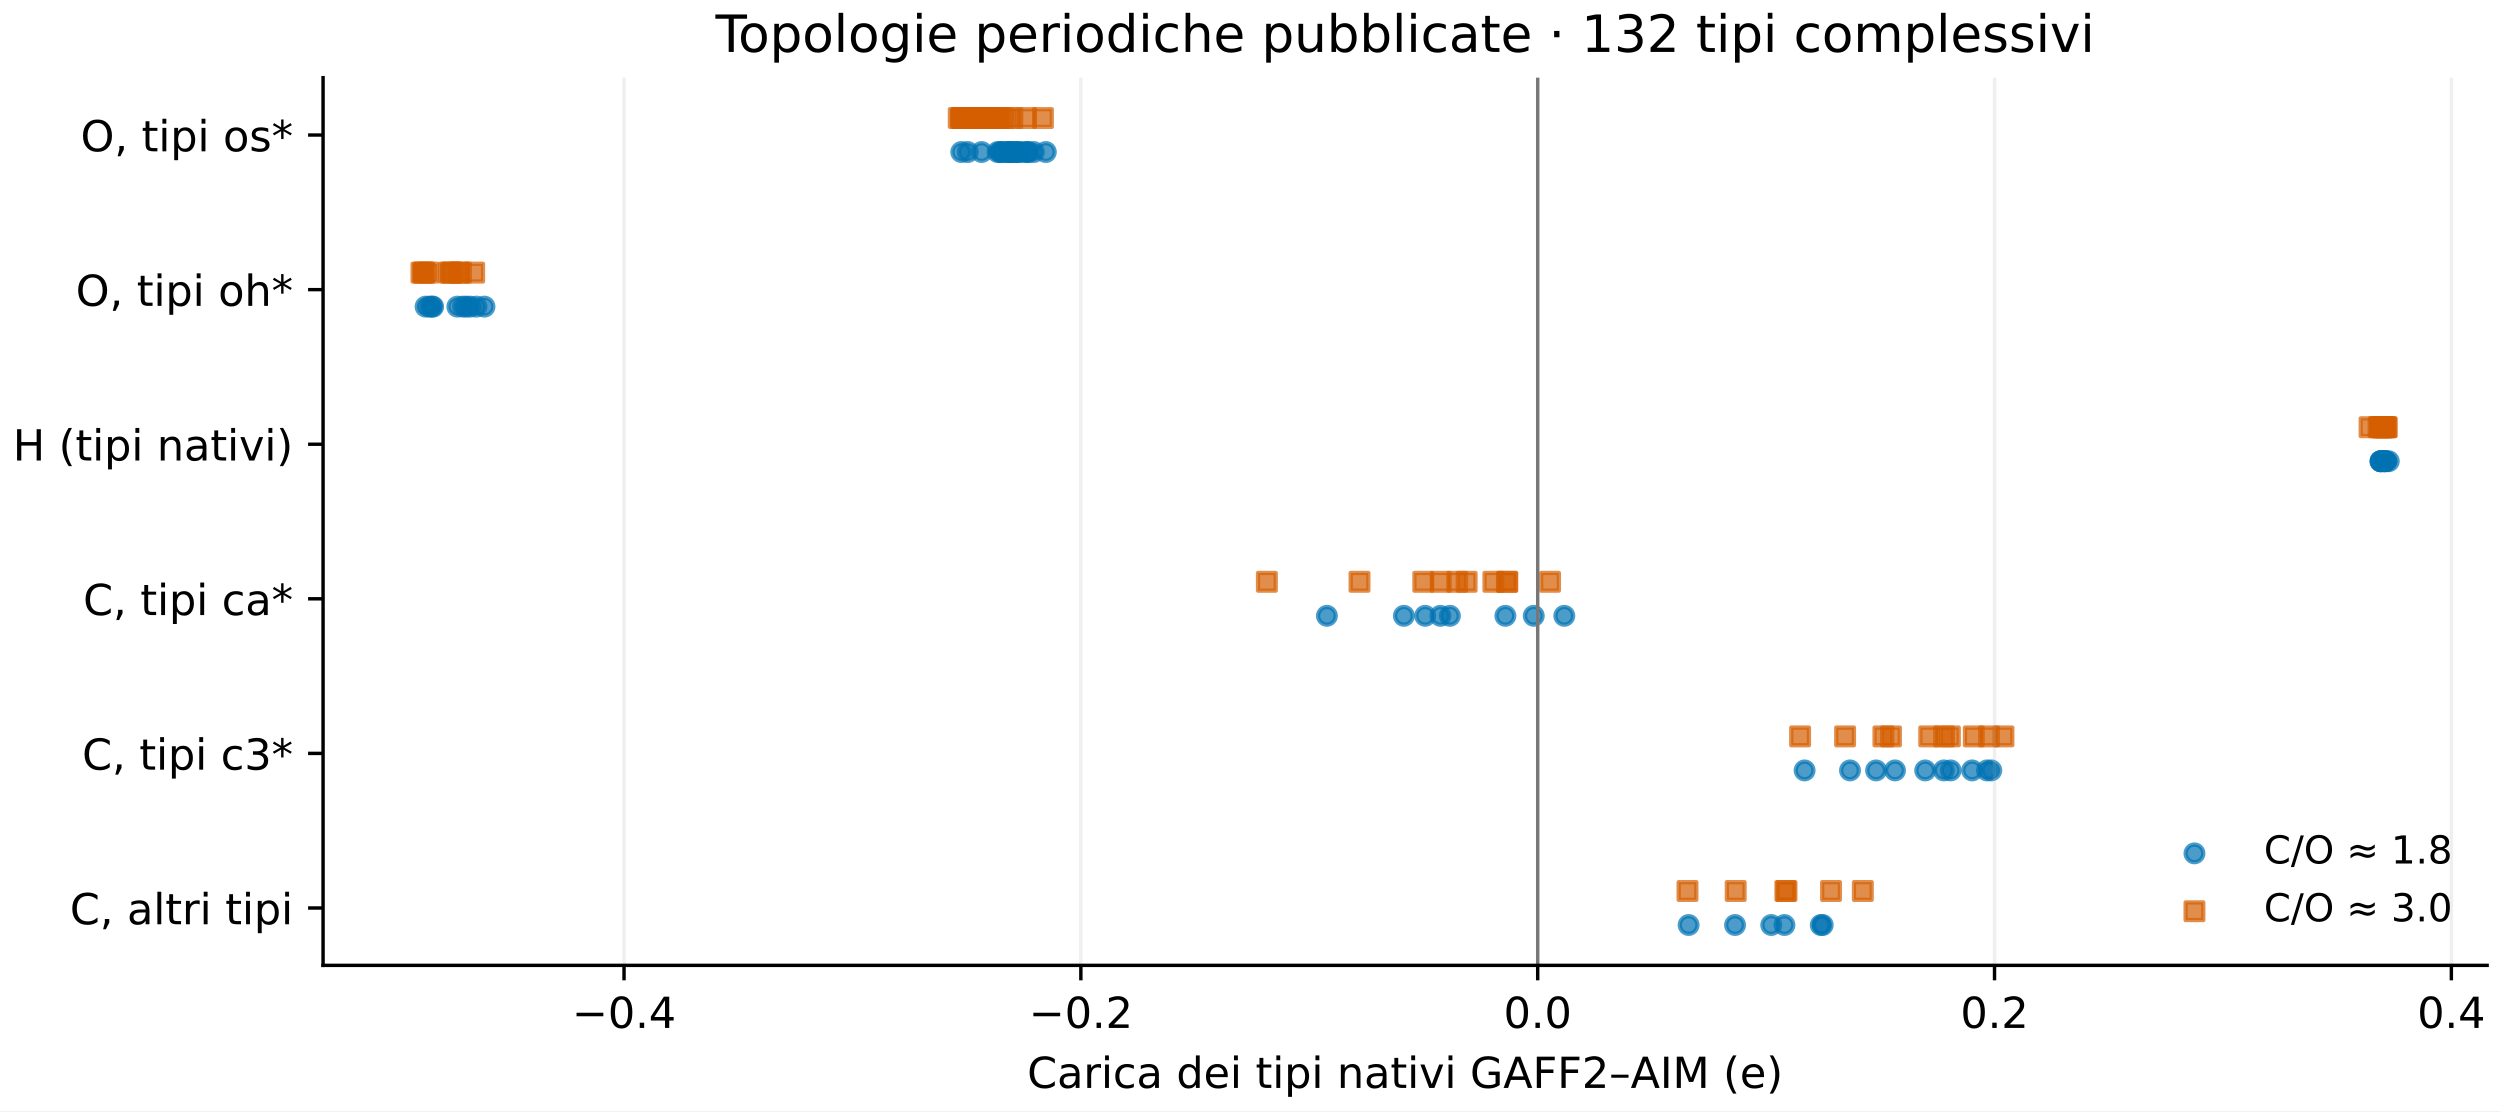
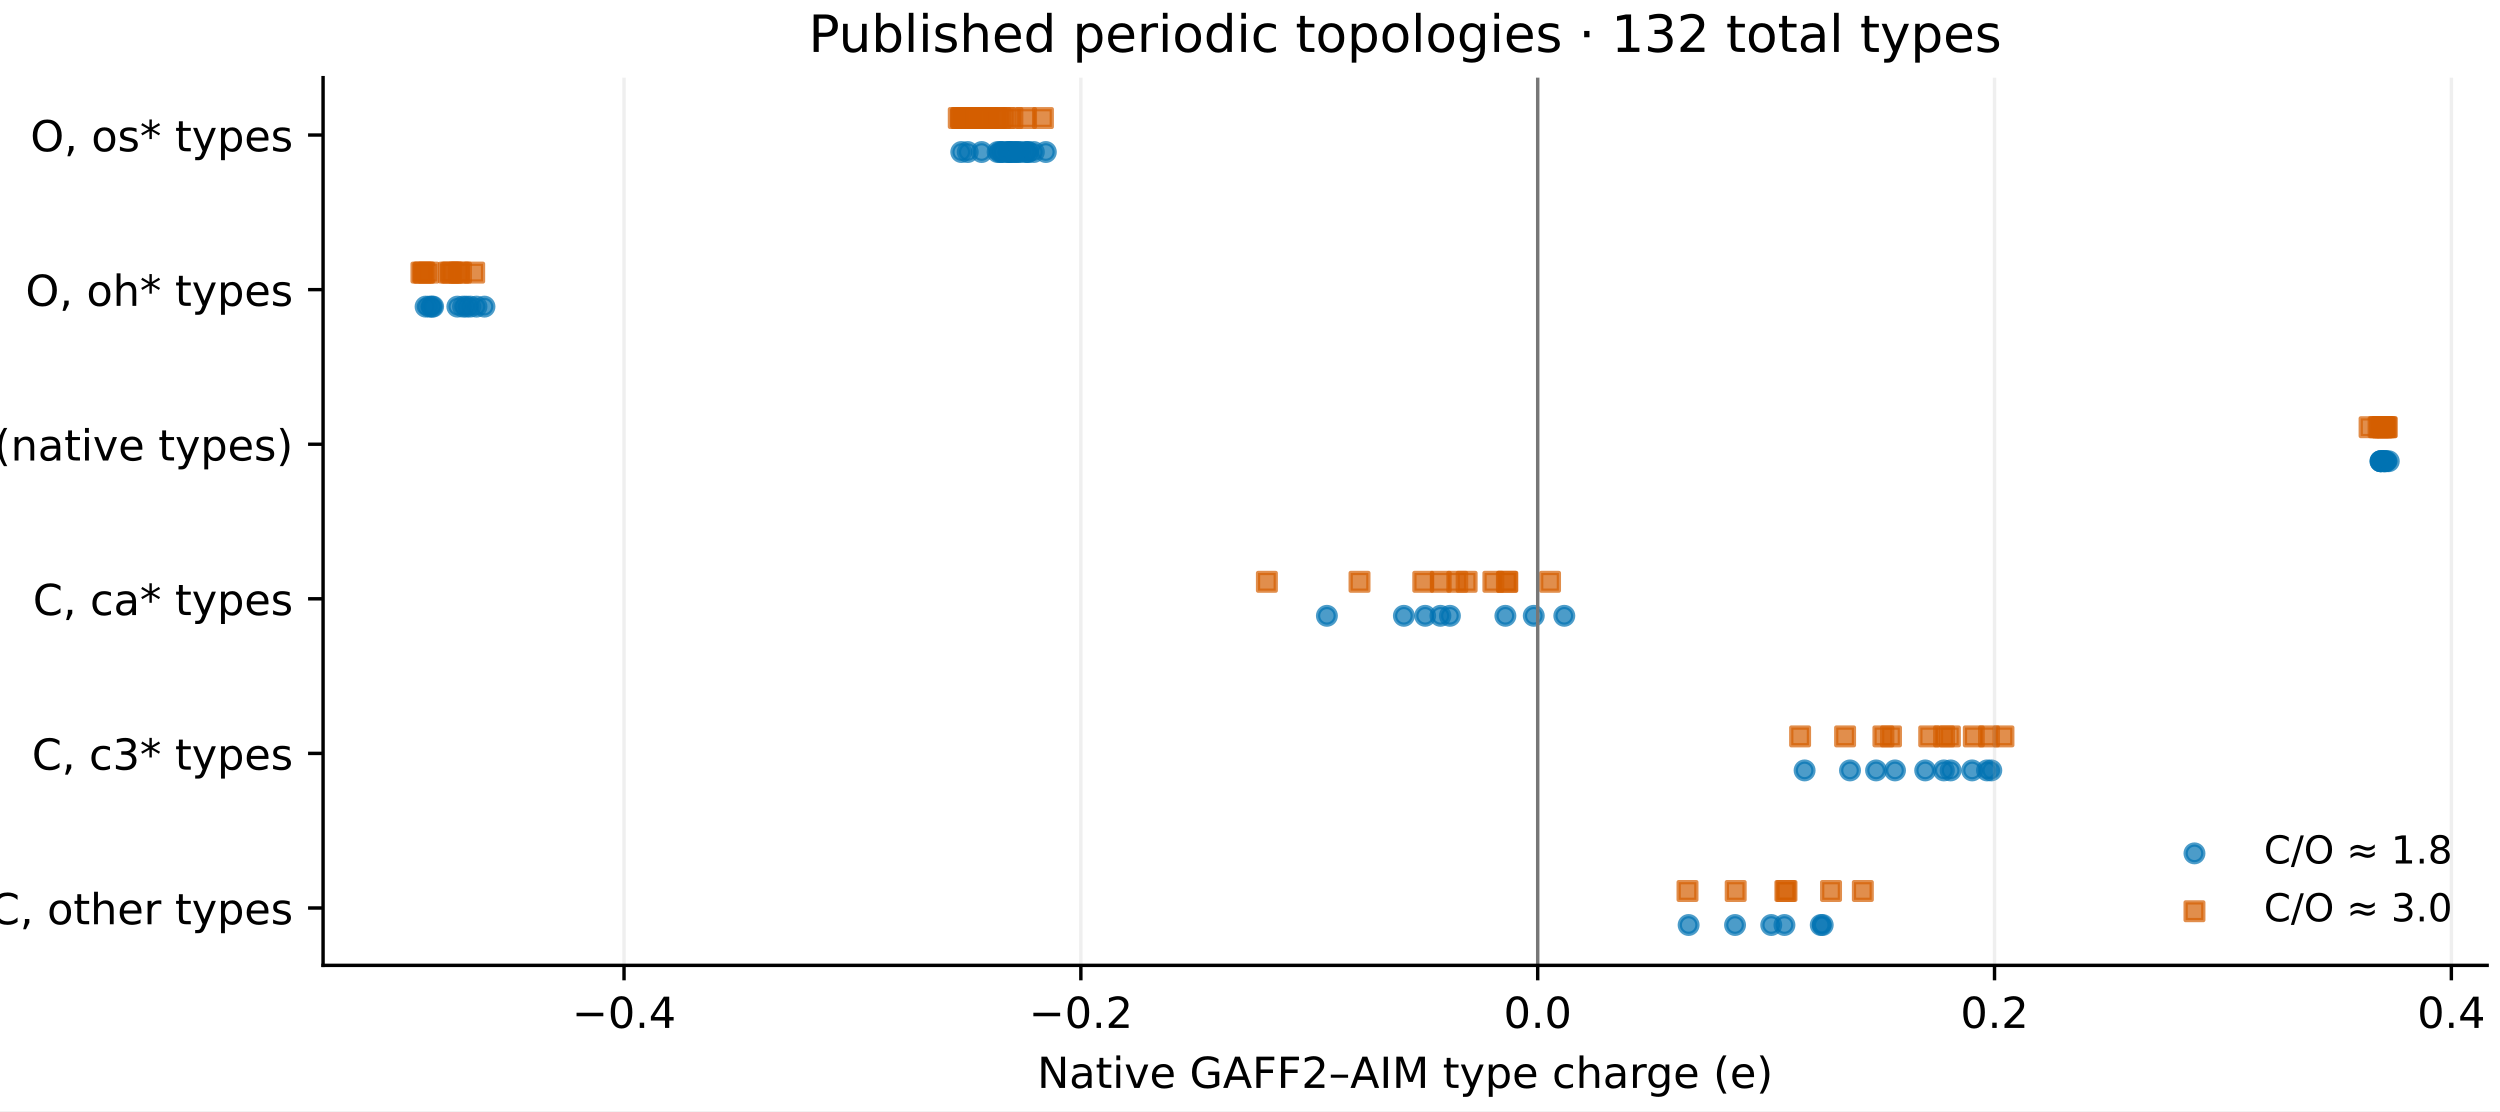
<svg xmlns="http://www.w3.org/2000/svg" xmlns:xlink="http://www.w3.org/1999/xlink" width="583.2pt" height="259.2pt" viewBox="0 0 583.2 259.2" version="1.1">
  <defs>
    <style type="text/css">*{stroke-linejoin: round; stroke-linecap: butt}</style>
  </defs>
  <g id="figure_1">
    <g id="patch_1">
      <path d="M 0 259.2  L 583.2 259.2  L 583.2 0  L 0 0  z " style="fill: #ffffff" />
    </g>
    <g id="axes_1">
      <g id="patch_2">
        <path d="M 75.366 225.199  L 580.2 225.199  L 580.2 18.118  L 75.366 18.118  z " style="fill: #ffffff" />
      </g>
      <g id="PathCollection_1">
        <defs>
          <path id="mfb70585b3e" d="M 0 2.062  C 0.547 2.062 1.071 1.844 1.458 1.458  C 1.844 1.071 2.062 0.547 2.062 0  C 2.062 -0.547 1.844 -1.071 1.458 -1.458  C 1.071 -1.844 0.547 -2.062 0 -2.062  C -0.547 -2.062 -1.071 -1.844 -1.458 -1.458  C -1.844 -1.071 -2.062 -0.547 -2.062 0  C -2.062 0.547 -1.844 1.071 -1.458 1.458  C -1.071 1.844 -0.547 2.062 0 2.062  z " style="stroke: #0072b2; stroke-opacity: 0.7" />
        </defs>
        <g clip-path="url(#pb36a967b7b)">
          <use xlink:href="#mfb70585b3e" x="425.204" y="215.786" style="fill: #0072b2; fill-opacity: 0.7; stroke: #0072b2; stroke-opacity: 0.7" />
          <use xlink:href="#mfb70585b3e" x="413.195" y="215.786" style="fill: #0072b2; fill-opacity: 0.7; stroke: #0072b2; stroke-opacity: 0.7" />
          <use xlink:href="#mfb70585b3e" x="424.746" y="215.786" style="fill: #0072b2; fill-opacity: 0.7; stroke: #0072b2; stroke-opacity: 0.7" />
          <use xlink:href="#mfb70585b3e" x="393.921" y="215.786" style="fill: #0072b2; fill-opacity: 0.7; stroke: #0072b2; stroke-opacity: 0.7" />
          <use xlink:href="#mfb70585b3e" x="404.752" y="215.786" style="fill: #0072b2; fill-opacity: 0.7; stroke: #0072b2; stroke-opacity: 0.7" />
          <use xlink:href="#mfb70585b3e" x="416.274" y="215.786" style="fill: #0072b2; fill-opacity: 0.7; stroke: #0072b2; stroke-opacity: 0.7" />
        </g>
      </g>
      <g id="PathCollection_2">
        <g clip-path="url(#pb36a967b7b)">
          <use xlink:href="#mfb70585b3e" x="464.528" y="179.722" style="fill: #0072b2; fill-opacity: 0.7; stroke: #0072b2; stroke-opacity: 0.7" />
          <use xlink:href="#mfb70585b3e" x="455.044" y="179.722" style="fill: #0072b2; fill-opacity: 0.7; stroke: #0072b2; stroke-opacity: 0.7" />
          <use xlink:href="#mfb70585b3e" x="463.527" y="179.722" style="fill: #0072b2; fill-opacity: 0.7; stroke: #0072b2; stroke-opacity: 0.7" />
          <use xlink:href="#mfb70585b3e" x="437.653" y="179.722" style="fill: #0072b2; fill-opacity: 0.7; stroke: #0072b2; stroke-opacity: 0.7" />
          <use xlink:href="#mfb70585b3e" x="449.11" y="179.722" style="fill: #0072b2; fill-opacity: 0.7; stroke: #0072b2; stroke-opacity: 0.7" />
          <use xlink:href="#mfb70585b3e" x="460.06" y="179.722" style="fill: #0072b2; fill-opacity: 0.7; stroke: #0072b2; stroke-opacity: 0.7" />
          <use xlink:href="#mfb70585b3e" x="420.978" y="179.722" style="fill: #0072b2; fill-opacity: 0.7; stroke: #0072b2; stroke-opacity: 0.7" />
          <use xlink:href="#mfb70585b3e" x="431.566" y="179.722" style="fill: #0072b2; fill-opacity: 0.7; stroke: #0072b2; stroke-opacity: 0.7" />
          <use xlink:href="#mfb70585b3e" x="442.064" y="179.722" style="fill: #0072b2; fill-opacity: 0.7; stroke: #0072b2; stroke-opacity: 0.7" />
          <use xlink:href="#mfb70585b3e" x="453.463" y="179.722" style="fill: #0072b2; fill-opacity: 0.7; stroke: #0072b2; stroke-opacity: 0.7" />
        </g>
      </g>
      <g id="PathCollection_3">
        <g clip-path="url(#pb36a967b7b)">
          <use xlink:href="#mfb70585b3e" x="364.918" y="143.658" style="fill: #0072b2; fill-opacity: 0.7; stroke: #0072b2; stroke-opacity: 0.7" />
          <use xlink:href="#mfb70585b3e" x="309.539" y="143.658" style="fill: #0072b2; fill-opacity: 0.7; stroke: #0072b2; stroke-opacity: 0.7" />
          <use xlink:href="#mfb70585b3e" x="351.173" y="143.658" style="fill: #0072b2; fill-opacity: 0.7; stroke: #0072b2; stroke-opacity: 0.7" />
          <use xlink:href="#mfb70585b3e" x="357.797" y="143.658" style="fill: #0072b2; fill-opacity: 0.7; stroke: #0072b2; stroke-opacity: 0.7" />
          <use xlink:href="#mfb70585b3e" x="338.236" y="143.658" style="fill: #0072b2; fill-opacity: 0.7; stroke: #0072b2; stroke-opacity: 0.7" />
          <use xlink:href="#mfb70585b3e" x="332.461" y="143.658" style="fill: #0072b2; fill-opacity: 0.7; stroke: #0072b2; stroke-opacity: 0.7" />
          <use xlink:href="#mfb70585b3e" x="336.016" y="143.658" style="fill: #0072b2; fill-opacity: 0.7; stroke: #0072b2; stroke-opacity: 0.7" />
          <use xlink:href="#mfb70585b3e" x="327.499" y="143.658" style="fill: #0072b2; fill-opacity: 0.7; stroke: #0072b2; stroke-opacity: 0.7" />
        </g>
      </g>
      <g id="PathCollection_4">
        <g clip-path="url(#pb36a967b7b)">
          <use xlink:href="#mfb70585b3e" x="556.209" y="107.594" style="fill: #0072b2; fill-opacity: 0.7; stroke: #0072b2; stroke-opacity: 0.7" />
          <use xlink:href="#mfb70585b3e" x="555.363" y="107.594" style="fill: #0072b2; fill-opacity: 0.7; stroke: #0072b2; stroke-opacity: 0.7" />
          <use xlink:href="#mfb70585b3e" x="555.437" y="107.594" style="fill: #0072b2; fill-opacity: 0.7; stroke: #0072b2; stroke-opacity: 0.7" />
          <use xlink:href="#mfb70585b3e" x="556.636" y="107.594" style="fill: #0072b2; fill-opacity: 0.7; stroke: #0072b2; stroke-opacity: 0.7" />
          <use xlink:href="#mfb70585b3e" x="556.478" y="107.594" style="fill: #0072b2; fill-opacity: 0.7; stroke: #0072b2; stroke-opacity: 0.7" />
          <use xlink:href="#mfb70585b3e" x="556.142" y="107.594" style="fill: #0072b2; fill-opacity: 0.7; stroke: #0072b2; stroke-opacity: 0.7" />
          <use xlink:href="#mfb70585b3e" x="557.253" y="107.594" style="fill: #0072b2; fill-opacity: 0.7; stroke: #0072b2; stroke-opacity: 0.7" />
          <use xlink:href="#mfb70585b3e" x="555.962" y="107.594" style="fill: #0072b2; fill-opacity: 0.7; stroke: #0072b2; stroke-opacity: 0.7" />
          <use xlink:href="#mfb70585b3e" x="555.395" y="107.594" style="fill: #0072b2; fill-opacity: 0.7; stroke: #0072b2; stroke-opacity: 0.7" />
          <use xlink:href="#mfb70585b3e" x="555.295" y="107.594" style="fill: #0072b2; fill-opacity: 0.7; stroke: #0072b2; stroke-opacity: 0.7" />
        </g>
      </g>
      <g id="PathCollection_5">
        <g clip-path="url(#pb36a967b7b)">
          <use xlink:href="#mfb70585b3e" x="111.151" y="71.529" style="fill: #0072b2; fill-opacity: 0.7; stroke: #0072b2; stroke-opacity: 0.7" />
          <use xlink:href="#mfb70585b3e" x="106.69" y="71.529" style="fill: #0072b2; fill-opacity: 0.7; stroke: #0072b2; stroke-opacity: 0.7" />
          <use xlink:href="#mfb70585b3e" x="108.008" y="71.529" style="fill: #0072b2; fill-opacity: 0.7; stroke: #0072b2; stroke-opacity: 0.7" />
          <use xlink:href="#mfb70585b3e" x="113.015" y="71.529" style="fill: #0072b2; fill-opacity: 0.7; stroke: #0072b2; stroke-opacity: 0.7" />
          <use xlink:href="#mfb70585b3e" x="109.695" y="71.529" style="fill: #0072b2; fill-opacity: 0.7; stroke: #0072b2; stroke-opacity: 0.7" />
          <use xlink:href="#mfb70585b3e" x="108.79" y="71.529" style="fill: #0072b2; fill-opacity: 0.7; stroke: #0072b2; stroke-opacity: 0.7" />
          <use xlink:href="#mfb70585b3e" x="99.282" y="71.529" style="fill: #0072b2; fill-opacity: 0.7; stroke: #0072b2; stroke-opacity: 0.7" />
          <use xlink:href="#mfb70585b3e" x="100.183" y="71.529" style="fill: #0072b2; fill-opacity: 0.7; stroke: #0072b2; stroke-opacity: 0.7" />
          <use xlink:href="#mfb70585b3e" x="101.033" y="71.529" style="fill: #0072b2; fill-opacity: 0.7; stroke: #0072b2; stroke-opacity: 0.7" />
          <use xlink:href="#mfb70585b3e" x="100.742" y="71.529" style="fill: #0072b2; fill-opacity: 0.7; stroke: #0072b2; stroke-opacity: 0.7" />
        </g>
      </g>
      <g id="PathCollection_6">
        <g clip-path="url(#pb36a967b7b)">
          <use xlink:href="#mfb70585b3e" x="243.97" y="35.465" style="fill: #0072b2; fill-opacity: 0.7; stroke: #0072b2; stroke-opacity: 0.7" />
          <use xlink:href="#mfb70585b3e" x="238.045" y="35.465" style="fill: #0072b2; fill-opacity: 0.7; stroke: #0072b2; stroke-opacity: 0.7" />
          <use xlink:href="#mfb70585b3e" x="224.244" y="35.465" style="fill: #0072b2; fill-opacity: 0.7; stroke: #0072b2; stroke-opacity: 0.7" />
          <use xlink:href="#mfb70585b3e" x="235.197" y="35.465" style="fill: #0072b2; fill-opacity: 0.7; stroke: #0072b2; stroke-opacity: 0.7" />
          <use xlink:href="#mfb70585b3e" x="225.757" y="35.465" style="fill: #0072b2; fill-opacity: 0.7; stroke: #0072b2; stroke-opacity: 0.7" />
          <use xlink:href="#mfb70585b3e" x="233.771" y="35.465" style="fill: #0072b2; fill-opacity: 0.7; stroke: #0072b2; stroke-opacity: 0.7" />
          <use xlink:href="#mfb70585b3e" x="228.997" y="35.465" style="fill: #0072b2; fill-opacity: 0.7; stroke: #0072b2; stroke-opacity: 0.7" />
          <use xlink:href="#mfb70585b3e" x="236.254" y="35.465" style="fill: #0072b2; fill-opacity: 0.7; stroke: #0072b2; stroke-opacity: 0.7" />
          <use xlink:href="#mfb70585b3e" x="237.011" y="35.465" style="fill: #0072b2; fill-opacity: 0.7; stroke: #0072b2; stroke-opacity: 0.7" />
          <use xlink:href="#mfb70585b3e" x="235.569" y="35.465" style="fill: #0072b2; fill-opacity: 0.7; stroke: #0072b2; stroke-opacity: 0.7" />
          <use xlink:href="#mfb70585b3e" x="239.252" y="35.465" style="fill: #0072b2; fill-opacity: 0.7; stroke: #0072b2; stroke-opacity: 0.7" />
          <use xlink:href="#mfb70585b3e" x="233.9" y="35.465" style="fill: #0072b2; fill-opacity: 0.7; stroke: #0072b2; stroke-opacity: 0.7" />
          <use xlink:href="#mfb70585b3e" x="237.547" y="35.465" style="fill: #0072b2; fill-opacity: 0.7; stroke: #0072b2; stroke-opacity: 0.7" />
          <use xlink:href="#mfb70585b3e" x="239.826" y="35.465" style="fill: #0072b2; fill-opacity: 0.7; stroke: #0072b2; stroke-opacity: 0.7" />
          <use xlink:href="#mfb70585b3e" x="233.263" y="35.465" style="fill: #0072b2; fill-opacity: 0.7; stroke: #0072b2; stroke-opacity: 0.7" />
          <use xlink:href="#mfb70585b3e" x="235.28" y="35.465" style="fill: #0072b2; fill-opacity: 0.7; stroke: #0072b2; stroke-opacity: 0.7" />
          <use xlink:href="#mfb70585b3e" x="239.764" y="35.465" style="fill: #0072b2; fill-opacity: 0.7; stroke: #0072b2; stroke-opacity: 0.7" />
          <use xlink:href="#mfb70585b3e" x="241.178" y="35.465" style="fill: #0072b2; fill-opacity: 0.7; stroke: #0072b2; stroke-opacity: 0.7" />
          <use xlink:href="#mfb70585b3e" x="232.722" y="35.465" style="fill: #0072b2; fill-opacity: 0.7; stroke: #0072b2; stroke-opacity: 0.7" />
          <use xlink:href="#mfb70585b3e" x="235.434" y="35.465" style="fill: #0072b2; fill-opacity: 0.7; stroke: #0072b2; stroke-opacity: 0.7" />
          <use xlink:href="#mfb70585b3e" x="236.718" y="35.465" style="fill: #0072b2; fill-opacity: 0.7; stroke: #0072b2; stroke-opacity: 0.7" />
        </g>
      </g>
      <g id="PathCollection_7">
        <defs>
          <path id="m7d0cf3f218" d="M -2.062 2.062  L 2.062 2.062  L 2.062 -2.062  L -2.062 -2.062  z " style="stroke: #d55e00; stroke-opacity: 0.7" />
        </defs>
        <g clip-path="url(#pb36a967b7b)">
          <use xlink:href="#m7d0cf3f218" x="434.563" y="207.852" style="fill: #d55e00; fill-opacity: 0.7; stroke: #d55e00; stroke-opacity: 0.7" />
          <use xlink:href="#m7d0cf3f218" x="416.491" y="207.852" style="fill: #d55e00; fill-opacity: 0.7; stroke: #d55e00; stroke-opacity: 0.7" />
          <use xlink:href="#m7d0cf3f218" x="427.143" y="207.852" style="fill: #d55e00; fill-opacity: 0.7; stroke: #d55e00; stroke-opacity: 0.7" />
          <use xlink:href="#m7d0cf3f218" x="393.66" y="207.852" style="fill: #d55e00; fill-opacity: 0.7; stroke: #d55e00; stroke-opacity: 0.7" />
          <use xlink:href="#m7d0cf3f218" x="404.901" y="207.852" style="fill: #d55e00; fill-opacity: 0.7; stroke: #d55e00; stroke-opacity: 0.7" />
          <use xlink:href="#m7d0cf3f218" x="416.751" y="207.852" style="fill: #d55e00; fill-opacity: 0.7; stroke: #d55e00; stroke-opacity: 0.7" />
        </g>
      </g>
      <g id="PathCollection_8">
        <g clip-path="url(#pb36a967b7b)">
          <use xlink:href="#m7d0cf3f218" x="467.367" y="171.788" style="fill: #d55e00; fill-opacity: 0.7; stroke: #d55e00; stroke-opacity: 0.7" />
          <use xlink:href="#m7d0cf3f218" x="454.869" y="171.788" style="fill: #d55e00; fill-opacity: 0.7; stroke: #d55e00; stroke-opacity: 0.7" />
          <use xlink:href="#m7d0cf3f218" x="463.993" y="171.788" style="fill: #d55e00; fill-opacity: 0.7; stroke: #d55e00; stroke-opacity: 0.7" />
          <use xlink:href="#m7d0cf3f218" x="439.361" y="171.788" style="fill: #d55e00; fill-opacity: 0.7; stroke: #d55e00; stroke-opacity: 0.7" />
          <use xlink:href="#m7d0cf3f218" x="450.046" y="171.788" style="fill: #d55e00; fill-opacity: 0.7; stroke: #d55e00; stroke-opacity: 0.7" />
          <use xlink:href="#m7d0cf3f218" x="460.451" y="171.788" style="fill: #d55e00; fill-opacity: 0.7; stroke: #d55e00; stroke-opacity: 0.7" />
          <use xlink:href="#m7d0cf3f218" x="419.928" y="171.788" style="fill: #d55e00; fill-opacity: 0.7; stroke: #d55e00; stroke-opacity: 0.7" />
          <use xlink:href="#m7d0cf3f218" x="430.421" y="171.788" style="fill: #d55e00; fill-opacity: 0.7; stroke: #d55e00; stroke-opacity: 0.7" />
          <use xlink:href="#m7d0cf3f218" x="441.13" y="171.788" style="fill: #d55e00; fill-opacity: 0.7; stroke: #d55e00; stroke-opacity: 0.7" />
          <use xlink:href="#m7d0cf3f218" x="453.514" y="171.788" style="fill: #d55e00; fill-opacity: 0.7; stroke: #d55e00; stroke-opacity: 0.7" />
        </g>
      </g>
      <g id="PathCollection_9">
        <g clip-path="url(#pb36a967b7b)">
          <use xlink:href="#m7d0cf3f218" x="361.591" y="135.724" style="fill: #d55e00; fill-opacity: 0.7; stroke: #d55e00; stroke-opacity: 0.7" />
          <use xlink:href="#m7d0cf3f218" x="295.54" y="135.724" style="fill: #d55e00; fill-opacity: 0.7; stroke: #d55e00; stroke-opacity: 0.7" />
          <use xlink:href="#m7d0cf3f218" x="351.632" y="135.724" style="fill: #d55e00; fill-opacity: 0.7; stroke: #d55e00; stroke-opacity: 0.7" />
          <use xlink:href="#m7d0cf3f218" x="351.524" y="135.724" style="fill: #d55e00; fill-opacity: 0.7; stroke: #d55e00; stroke-opacity: 0.7" />
          <use xlink:href="#m7d0cf3f218" x="348.378" y="135.724" style="fill: #d55e00; fill-opacity: 0.7; stroke: #d55e00; stroke-opacity: 0.7" />
          <use xlink:href="#m7d0cf3f218" x="342.135" y="135.724" style="fill: #d55e00; fill-opacity: 0.7; stroke: #d55e00; stroke-opacity: 0.7" />
          <use xlink:href="#m7d0cf3f218" x="332.019" y="135.724" style="fill: #d55e00; fill-opacity: 0.7; stroke: #d55e00; stroke-opacity: 0.7" />
          <use xlink:href="#m7d0cf3f218" x="339.943" y="135.724" style="fill: #d55e00; fill-opacity: 0.7; stroke: #d55e00; stroke-opacity: 0.7" />
          <use xlink:href="#m7d0cf3f218" x="336.097" y="135.724" style="fill: #d55e00; fill-opacity: 0.7; stroke: #d55e00; stroke-opacity: 0.7" />
          <use xlink:href="#m7d0cf3f218" x="317.149" y="135.724" style="fill: #d55e00; fill-opacity: 0.7; stroke: #d55e00; stroke-opacity: 0.7" />
        </g>
      </g>
      <g id="PathCollection_10">
        <g clip-path="url(#pb36a967b7b)">
          <use xlink:href="#m7d0cf3f218" x="552.774" y="99.66" style="fill: #d55e00; fill-opacity: 0.7; stroke: #d55e00; stroke-opacity: 0.7" />
          <use xlink:href="#m7d0cf3f218" x="555.145" y="99.66" style="fill: #d55e00; fill-opacity: 0.7; stroke: #d55e00; stroke-opacity: 0.7" />
          <use xlink:href="#m7d0cf3f218" x="554.869" y="99.66" style="fill: #d55e00; fill-opacity: 0.7; stroke: #d55e00; stroke-opacity: 0.7" />
          <use xlink:href="#m7d0cf3f218" x="556.785" y="99.66" style="fill: #d55e00; fill-opacity: 0.7; stroke: #d55e00; stroke-opacity: 0.7" />
          <use xlink:href="#m7d0cf3f218" x="556.652" y="99.66" style="fill: #d55e00; fill-opacity: 0.7; stroke: #d55e00; stroke-opacity: 0.7" />
          <use xlink:href="#m7d0cf3f218" x="555.606" y="99.66" style="fill: #d55e00; fill-opacity: 0.7; stroke: #d55e00; stroke-opacity: 0.7" />
          <use xlink:href="#m7d0cf3f218" x="556.313" y="99.66" style="fill: #d55e00; fill-opacity: 0.7; stroke: #d55e00; stroke-opacity: 0.7" />
          <use xlink:href="#m7d0cf3f218" x="555.778" y="99.66" style="fill: #d55e00; fill-opacity: 0.7; stroke: #d55e00; stroke-opacity: 0.7" />
          <use xlink:href="#m7d0cf3f218" x="556.132" y="99.66" style="fill: #d55e00; fill-opacity: 0.7; stroke: #d55e00; stroke-opacity: 0.7" />
          <use xlink:href="#m7d0cf3f218" x="555.768" y="99.66" style="fill: #d55e00; fill-opacity: 0.7; stroke: #d55e00; stroke-opacity: 0.7" />
        </g>
      </g>
      <g id="PathCollection_11">
        <g clip-path="url(#pb36a967b7b)">
          <use xlink:href="#m7d0cf3f218" x="110.616" y="63.595" style="fill: #d55e00; fill-opacity: 0.7; stroke: #d55e00; stroke-opacity: 0.7" />
          <use xlink:href="#m7d0cf3f218" x="107.06" y="63.595" style="fill: #d55e00; fill-opacity: 0.7; stroke: #d55e00; stroke-opacity: 0.7" />
          <use xlink:href="#m7d0cf3f218" x="104.717" y="63.595" style="fill: #d55e00; fill-opacity: 0.7; stroke: #d55e00; stroke-opacity: 0.7" />
          <use xlink:href="#m7d0cf3f218" x="105.221" y="63.595" style="fill: #d55e00; fill-opacity: 0.7; stroke: #d55e00; stroke-opacity: 0.7" />
          <use xlink:href="#m7d0cf3f218" x="105.542" y="63.595" style="fill: #d55e00; fill-opacity: 0.7; stroke: #d55e00; stroke-opacity: 0.7" />
          <use xlink:href="#m7d0cf3f218" x="107.544" y="63.595" style="fill: #d55e00; fill-opacity: 0.7; stroke: #d55e00; stroke-opacity: 0.7" />
          <use xlink:href="#m7d0cf3f218" x="99" y="63.595" style="fill: #d55e00; fill-opacity: 0.7; stroke: #d55e00; stroke-opacity: 0.7" />
          <use xlink:href="#m7d0cf3f218" x="98.757" y="63.595" style="fill: #d55e00; fill-opacity: 0.7; stroke: #d55e00; stroke-opacity: 0.7" />
          <use xlink:href="#m7d0cf3f218" x="99.956" y="63.595" style="fill: #d55e00; fill-opacity: 0.7; stroke: #d55e00; stroke-opacity: 0.7" />
          <use xlink:href="#m7d0cf3f218" x="98.313" y="63.595" style="fill: #d55e00; fill-opacity: 0.7; stroke: #d55e00; stroke-opacity: 0.7" />
        </g>
      </g>
      <g id="PathCollection_12">
        <g clip-path="url(#pb36a967b7b)">
          <use xlink:href="#m7d0cf3f218" x="243.296" y="27.531" style="fill: #d55e00; fill-opacity: 0.7; stroke: #d55e00; stroke-opacity: 0.7" />
          <use xlink:href="#m7d0cf3f218" x="224.392" y="27.531" style="fill: #d55e00; fill-opacity: 0.7; stroke: #d55e00; stroke-opacity: 0.7" />
          <use xlink:href="#m7d0cf3f218" x="225.3" y="27.531" style="fill: #d55e00; fill-opacity: 0.7; stroke: #d55e00; stroke-opacity: 0.7" />
          <use xlink:href="#m7d0cf3f218" x="224.636" y="27.531" style="fill: #d55e00; fill-opacity: 0.7; stroke: #d55e00; stroke-opacity: 0.7" />
          <use xlink:href="#m7d0cf3f218" x="224.234" y="27.531" style="fill: #d55e00; fill-opacity: 0.7; stroke: #d55e00; stroke-opacity: 0.7" />
          <use xlink:href="#m7d0cf3f218" x="225.488" y="27.531" style="fill: #d55e00; fill-opacity: 0.7; stroke: #d55e00; stroke-opacity: 0.7" />
          <use xlink:href="#m7d0cf3f218" x="225.638" y="27.531" style="fill: #d55e00; fill-opacity: 0.7; stroke: #d55e00; stroke-opacity: 0.7" />
          <use xlink:href="#m7d0cf3f218" x="228.61" y="27.531" style="fill: #d55e00; fill-opacity: 0.7; stroke: #d55e00; stroke-opacity: 0.7" />
          <use xlink:href="#m7d0cf3f218" x="223.659" y="27.531" style="fill: #d55e00; fill-opacity: 0.7; stroke: #d55e00; stroke-opacity: 0.7" />
          <use xlink:href="#m7d0cf3f218" x="229.009" y="27.531" style="fill: #d55e00; fill-opacity: 0.7; stroke: #d55e00; stroke-opacity: 0.7" />
          <use xlink:href="#m7d0cf3f218" x="230.505" y="27.531" style="fill: #d55e00; fill-opacity: 0.7; stroke: #d55e00; stroke-opacity: 0.7" />
          <use xlink:href="#m7d0cf3f218" x="228.219" y="27.531" style="fill: #d55e00; fill-opacity: 0.7; stroke: #d55e00; stroke-opacity: 0.7" />
          <use xlink:href="#m7d0cf3f218" x="233.341" y="27.531" style="fill: #d55e00; fill-opacity: 0.7; stroke: #d55e00; stroke-opacity: 0.7" />
          <use xlink:href="#m7d0cf3f218" x="236.165" y="27.531" style="fill: #d55e00; fill-opacity: 0.7; stroke: #d55e00; stroke-opacity: 0.7" />
          <use xlink:href="#m7d0cf3f218" x="226.76" y="27.531" style="fill: #d55e00; fill-opacity: 0.7; stroke: #d55e00; stroke-opacity: 0.7" />
          <use xlink:href="#m7d0cf3f218" x="230.439" y="27.531" style="fill: #d55e00; fill-opacity: 0.7; stroke: #d55e00; stroke-opacity: 0.7" />
          <use xlink:href="#m7d0cf3f218" x="234.395" y="27.531" style="fill: #d55e00; fill-opacity: 0.7; stroke: #d55e00; stroke-opacity: 0.7" />
          <use xlink:href="#m7d0cf3f218" x="239.367" y="27.531" style="fill: #d55e00; fill-opacity: 0.7; stroke: #d55e00; stroke-opacity: 0.7" />
          <use xlink:href="#m7d0cf3f218" x="227.722" y="27.531" style="fill: #d55e00; fill-opacity: 0.7; stroke: #d55e00; stroke-opacity: 0.7" />
          <use xlink:href="#m7d0cf3f218" x="232.457" y="27.531" style="fill: #d55e00; fill-opacity: 0.7; stroke: #d55e00; stroke-opacity: 0.7" />
          <use xlink:href="#m7d0cf3f218" x="232.086" y="27.531" style="fill: #d55e00; fill-opacity: 0.7; stroke: #d55e00; stroke-opacity: 0.7" />
        </g>
      </g>
      <g id="matplotlib.axis_1">
        <g id="xtick_1">
          <g id="line2d_1">
            <path d="M 145.574 225.199  L 145.574 18.118  " clip-path="url(#pb36a967b7b)" style="fill: none; stroke: #b0b0b0; stroke-opacity: 0.2; stroke-width: 0.8; stroke-linecap: square" />
          </g>
          <g id="line2d_2">
            <defs>
              <path id="mb616f358c9" d="M 0 0  L 0 3.5  " style="stroke: #000000; stroke-width: 0.8" />
            </defs>
            <g>
              <use xlink:href="#mb616f358c9" x="145.574" y="225.199" style="stroke: #000000; stroke-width: 0.8" />
            </g>
          </g>
          <g id="text_1">
            <text style="font-size: 10px; font-family: 'DejaVu Sans'; text-anchor: middle" x="145.574" y="239.797" transform="rotate(-0 145.574 239.7966)">−0.4</text>
          </g>
        </g>
        <g id="xtick_2">
          <g id="line2d_3">
            <path d="M 252.143 225.199  L 252.143 18.118  " clip-path="url(#pb36a967b7b)" style="fill: none; stroke: #b0b0b0; stroke-opacity: 0.2; stroke-width: 0.8; stroke-linecap: square" />
          </g>
          <g id="line2d_4">
            <g>
              <use xlink:href="#mb616f358c9" x="252.143" y="225.199" style="stroke: #000000; stroke-width: 0.8" />
            </g>
          </g>
          <g id="text_2">
            <text style="font-size: 10px; font-family: 'DejaVu Sans'; text-anchor: middle" x="252.143" y="239.797" transform="rotate(-0 252.1434 239.7966)">−0.2</text>
          </g>
        </g>
        <g id="xtick_3">
          <g id="line2d_5">
            <path d="M 358.713 225.199  L 358.713 18.118  " clip-path="url(#pb36a967b7b)" style="fill: none; stroke: #b0b0b0; stroke-opacity: 0.2; stroke-width: 0.8; stroke-linecap: square" />
          </g>
          <g id="line2d_6">
            <g>
              <use xlink:href="#mb616f358c9" x="358.713" y="225.199" style="stroke: #000000; stroke-width: 0.8" />
            </g>
          </g>
          <g id="text_3">
            <text style="font-size: 10px; font-family: 'DejaVu Sans'; text-anchor: middle" x="358.713" y="239.797" transform="rotate(-0 358.7128 239.7966)">0.0</text>
          </g>
        </g>
        <g id="xtick_4">
          <g id="line2d_7">
            <path d="M 465.282 225.199  L 465.282 18.118  " clip-path="url(#pb36a967b7b)" style="fill: none; stroke: #b0b0b0; stroke-opacity: 0.2; stroke-width: 0.8; stroke-linecap: square" />
          </g>
          <g id="line2d_8">
            <g>
              <use xlink:href="#mb616f358c9" x="465.282" y="225.199" style="stroke: #000000; stroke-width: 0.8" />
            </g>
          </g>
          <g id="text_4">
            <text style="font-size: 10px; font-family: 'DejaVu Sans'; text-anchor: middle" x="465.282" y="239.797" transform="rotate(-0 465.2822 239.7966)">0.2</text>
          </g>
        </g>
        <g id="xtick_5">
          <g id="line2d_9">
            <path d="M 571.852 225.199  L 571.852 18.118  " clip-path="url(#pb36a967b7b)" style="fill: none; stroke: #b0b0b0; stroke-opacity: 0.2; stroke-width: 0.8; stroke-linecap: square" />
          </g>
          <g id="line2d_10">
            <g>
              <use xlink:href="#mb616f358c9" x="571.852" y="225.199" style="stroke: #000000; stroke-width: 0.8" />
            </g>
          </g>
          <g id="text_5">
            <text style="font-size: 10px; font-family: 'DejaVu Sans'; text-anchor: middle" x="571.852" y="239.797" transform="rotate(-0 571.8516 239.7966)">0.4</text>
          </g>
        </g>
        <g id="text_6">
-           <text style="font-size: 10px; font-family: 'DejaVu Sans'; text-anchor: middle" x="327.783" y="253.797" transform="rotate(-0 327.7828 253.7974)">Carica dei tipi nativi GAFF2–AIM (e)</text>
+           <text style="font-size: 10px; font-family: 'DejaVu Sans'; text-anchor: middle" x="327.783" y="253.797" transform="rotate(-0 327.7828 253.7974)">Native GAFF2–AIM type charge (e)</text>
        </g>
      </g>
      <g id="matplotlib.axis_2">
        <g id="ytick_1">
          <g id="line2d_11">
            <defs>
              <path id="m9346f6d4e5" d="M 0 0  L -3.5 0  " style="stroke: #000000; stroke-width: 0.8" />
            </defs>
            <g>
              <use xlink:href="#m9346f6d4e5" x="75.366" y="211.819" style="stroke: #000000; stroke-width: 0.8" />
            </g>
          </g>
          <g id="text_7">
-             <text style="font-size: 10px; font-family: 'DejaVu Sans'; text-anchor: end" x="68.366" y="215.618" transform="rotate(-0 68.36586 215.6184)">C, altri tipi</text>
+             <text style="font-size: 10px; font-family: 'DejaVu Sans'; text-anchor: end" x="68.366" y="215.618" transform="rotate(-0 68.36586 215.6184)">C, other types</text>
          </g>
        </g>
        <g id="ytick_2">
          <g id="line2d_12">
            <g>
              <use xlink:href="#m9346f6d4e5" x="75.366" y="175.755" style="stroke: #000000; stroke-width: 0.8" />
            </g>
          </g>
          <g id="text_8">
-             <text style="font-size: 10px; font-family: 'DejaVu Sans'; text-anchor: end" x="68.366" y="179.554" transform="rotate(-0 68.36586 179.5542)">C, tipi c3*</text>
+             <text style="font-size: 10px; font-family: 'DejaVu Sans'; text-anchor: end" x="68.366" y="179.554" transform="rotate(-0 68.36586 179.5542)">C, c3* types</text>
          </g>
        </g>
        <g id="ytick_3">
          <g id="line2d_13">
            <g>
              <use xlink:href="#m9346f6d4e5" x="75.366" y="139.691" style="stroke: #000000; stroke-width: 0.8" />
            </g>
          </g>
          <g id="text_9">
-             <text style="font-size: 10px; font-family: 'DejaVu Sans'; text-anchor: end" x="68.366" y="143.49" transform="rotate(-0 68.36586 143.49)">C, tipi ca*</text>
+             <text style="font-size: 10px; font-family: 'DejaVu Sans'; text-anchor: end" x="68.366" y="143.49" transform="rotate(-0 68.36586 143.49)">C, ca* types</text>
          </g>
        </g>
        <g id="ytick_4">
          <g id="line2d_14">
            <g>
              <use xlink:href="#m9346f6d4e5" x="75.366" y="103.627" style="stroke: #000000; stroke-width: 0.8" />
            </g>
          </g>
          <g id="text_10">
-             <text style="font-size: 10px; font-family: 'DejaVu Sans'; text-anchor: end" x="68.366" y="107.426" transform="rotate(-0 68.36586 107.4258)">H (tipi nativi)</text>
+             <text style="font-size: 10px; font-family: 'DejaVu Sans'; text-anchor: end" x="68.366" y="107.426" transform="rotate(-0 68.36586 107.4258)">H (native types)</text>
          </g>
        </g>
        <g id="ytick_5">
          <g id="line2d_15">
            <g>
              <use xlink:href="#m9346f6d4e5" x="75.366" y="67.562" style="stroke: #000000; stroke-width: 0.8" />
            </g>
          </g>
          <g id="text_11">
-             <text style="font-size: 10px; font-family: 'DejaVu Sans'; text-anchor: end" x="68.366" y="71.362" transform="rotate(-0 68.36586 71.3616)">O, tipi oh*</text>
+             <text style="font-size: 10px; font-family: 'DejaVu Sans'; text-anchor: end" x="68.366" y="71.362" transform="rotate(-0 68.36586 71.3616)">O, oh* types</text>
          </g>
        </g>
        <g id="ytick_6">
          <g id="line2d_16">
            <g>
              <use xlink:href="#m9346f6d4e5" x="75.366" y="31.498" style="stroke: #000000; stroke-width: 0.8" />
            </g>
          </g>
          <g id="text_12">
-             <text style="font-size: 10px; font-family: 'DejaVu Sans'; text-anchor: end" x="68.366" y="35.297" transform="rotate(-0 68.36586 35.2974)">O, tipi os*</text>
+             <text style="font-size: 10px; font-family: 'DejaVu Sans'; text-anchor: end" x="68.366" y="35.297" transform="rotate(-0 68.36586 35.2974)">O, os* types</text>
          </g>
        </g>
      </g>
      <g id="line2d_17">
        <path d="M 358.713 225.199  L 358.713 18.118  " clip-path="url(#pb36a967b7b)" style="fill: none; stroke: #777777; stroke-width: 0.8; stroke-linecap: square" />
      </g>
      <g id="patch_3">
        <path d="M 75.366 225.199  L 75.366 18.118  " style="fill: none; stroke: #000000; stroke-width: 0.8; stroke-linejoin: miter; stroke-linecap: square" />
      </g>
      <g id="patch_4">
        <path d="M 75.366 225.199  L 580.2 225.199  " style="fill: none; stroke: #000000; stroke-width: 0.8; stroke-linejoin: miter; stroke-linecap: square" />
      </g>
      <g id="text_13">
-         <text style="font-size: 12px; font-family: 'DejaVu Sans'; text-anchor: middle" x="327.783" y="12.118" transform="rotate(-0 327.7828 12.11837)">Topologie periodiche pubblicate · 132 tipi complessivi</text>
+         <text style="font-size: 12px; font-family: 'DejaVu Sans'; text-anchor: middle" x="327.783" y="12.118" transform="rotate(-0 327.7828 12.11837)">Published periodic topologies · 132 total types</text>
      </g>
      <g id="legend_1">
        <g id="PathCollection_13">
          <g>
            <use xlink:href="#mfb70585b3e" x="511.924" y="199.074" style="fill: #0072b2; fill-opacity: 0.7; stroke: #0072b2; stroke-opacity: 0.7" />
          </g>
        </g>
        <g id="text_14">
          <text style="font-size: 9px; font-family: 'DejaVu Sans'; text-anchor: start" x="528.124" y="201.436" transform="rotate(-0 528.1235 201.4362)">C/O ≈ 1.8</text>
        </g>
        <g id="PathCollection_14">
          <g>
            <use xlink:href="#m7d0cf3f218" x="511.924" y="212.574" style="fill: #d55e00; fill-opacity: 0.7; stroke: #d55e00; stroke-opacity: 0.7" />
          </g>
        </g>
        <g id="text_15">
          <text style="font-size: 9px; font-family: 'DejaVu Sans'; text-anchor: start" x="528.124" y="214.937" transform="rotate(-0 528.1235 214.9369)">C/O ≈ 3.0</text>
        </g>
      </g>
    </g>
  </g>
  <defs>
    <clipPath id="pb36a967b7b">
      <rect x="75.366" y="18.118" width="504.834" height="207.081" />
    </clipPath>
  </defs>
</svg>
